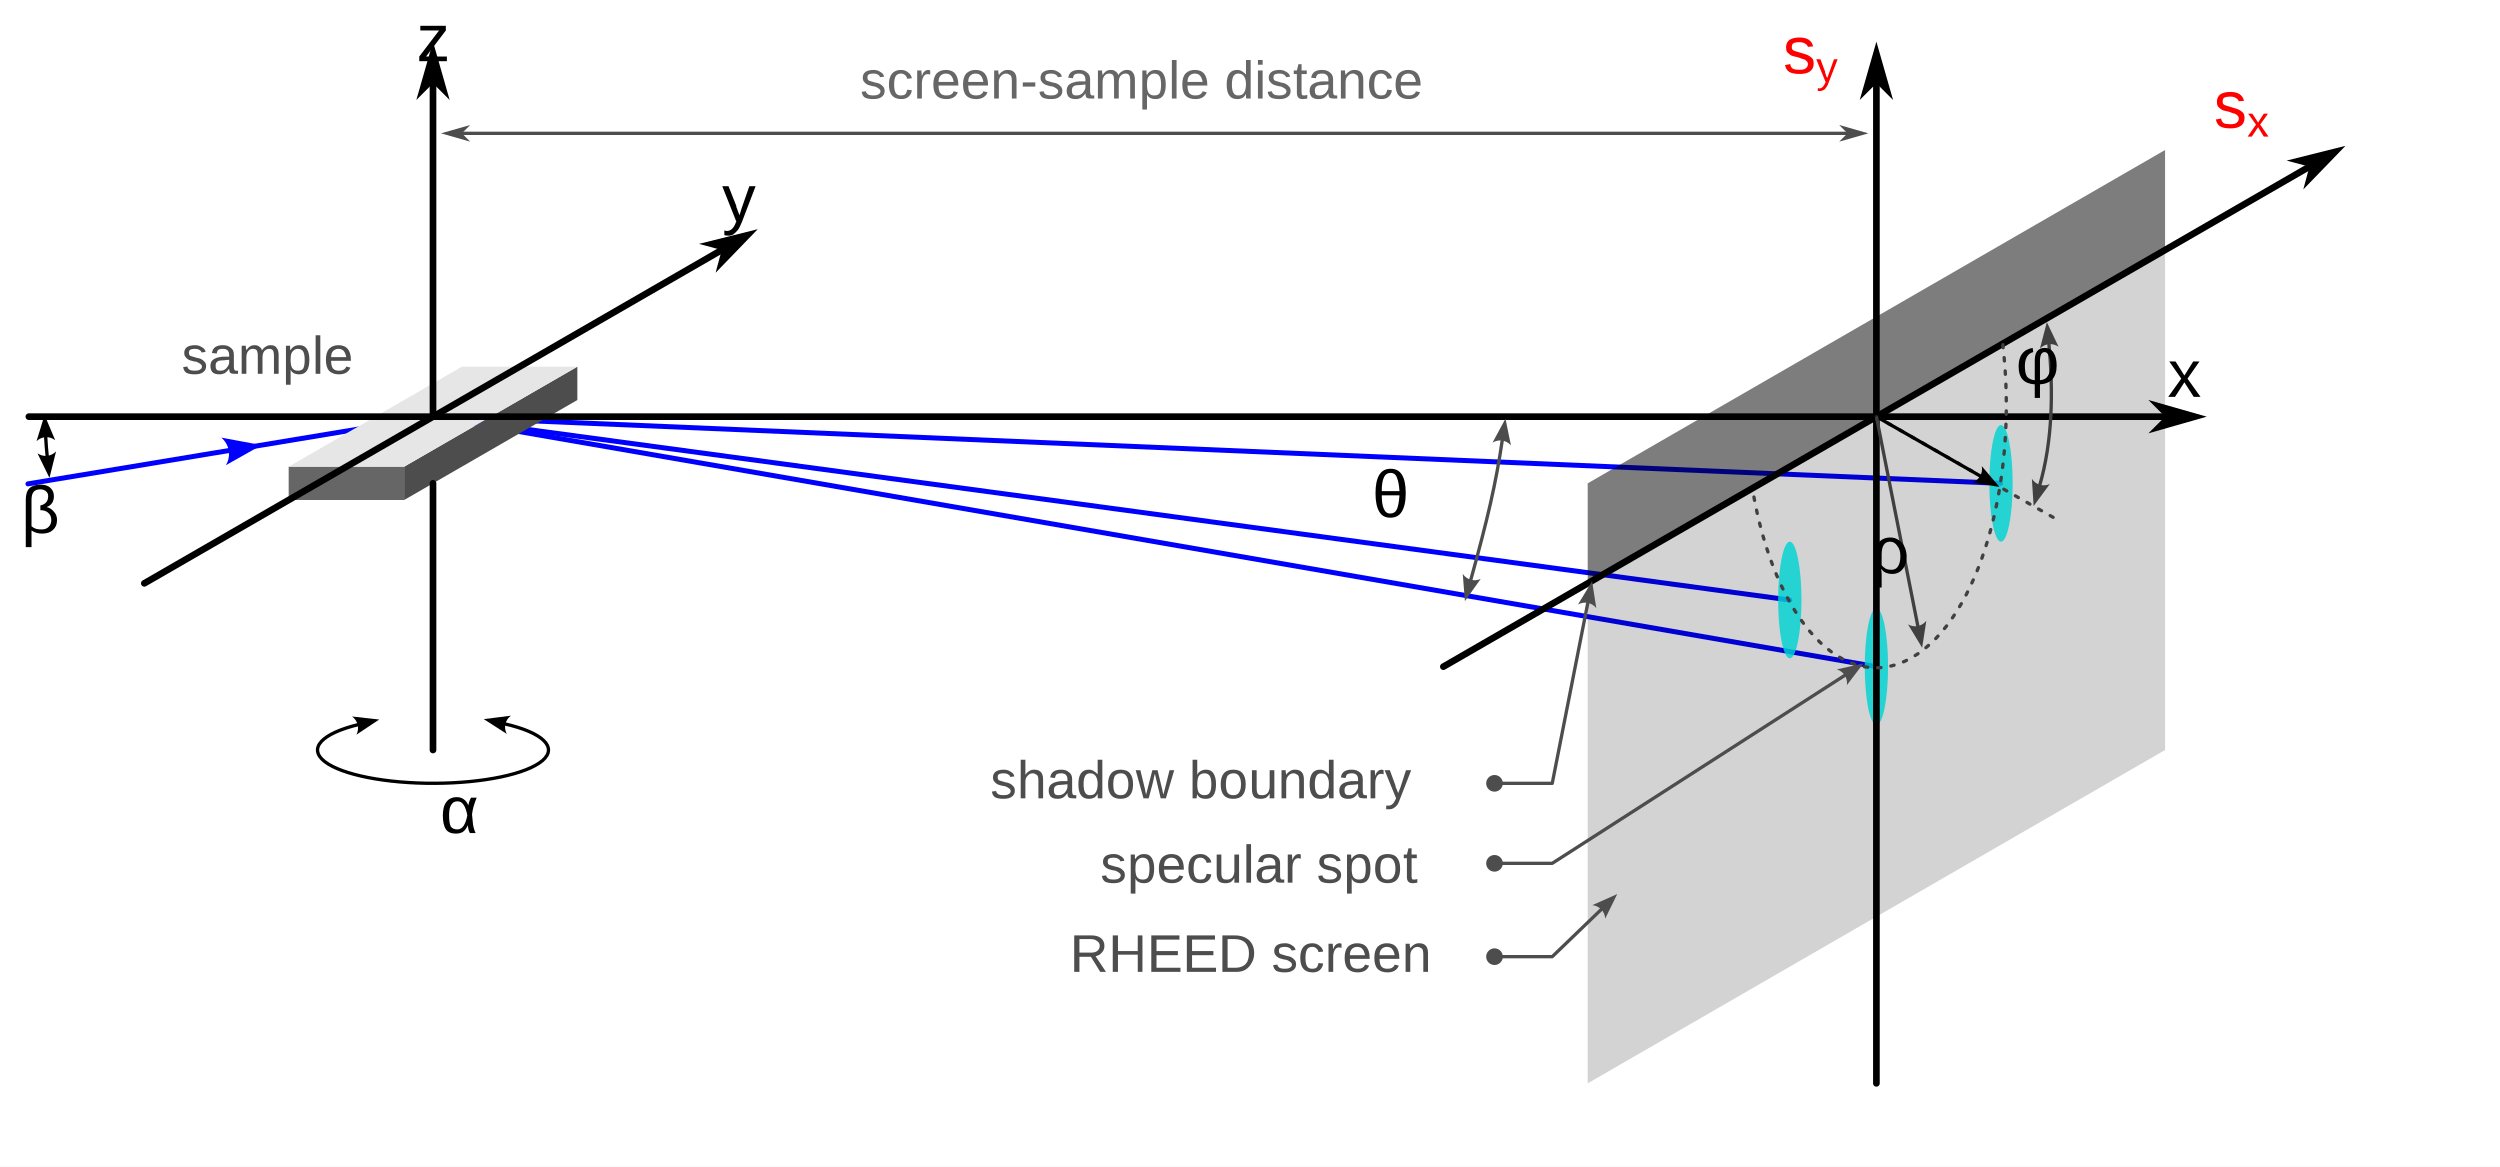
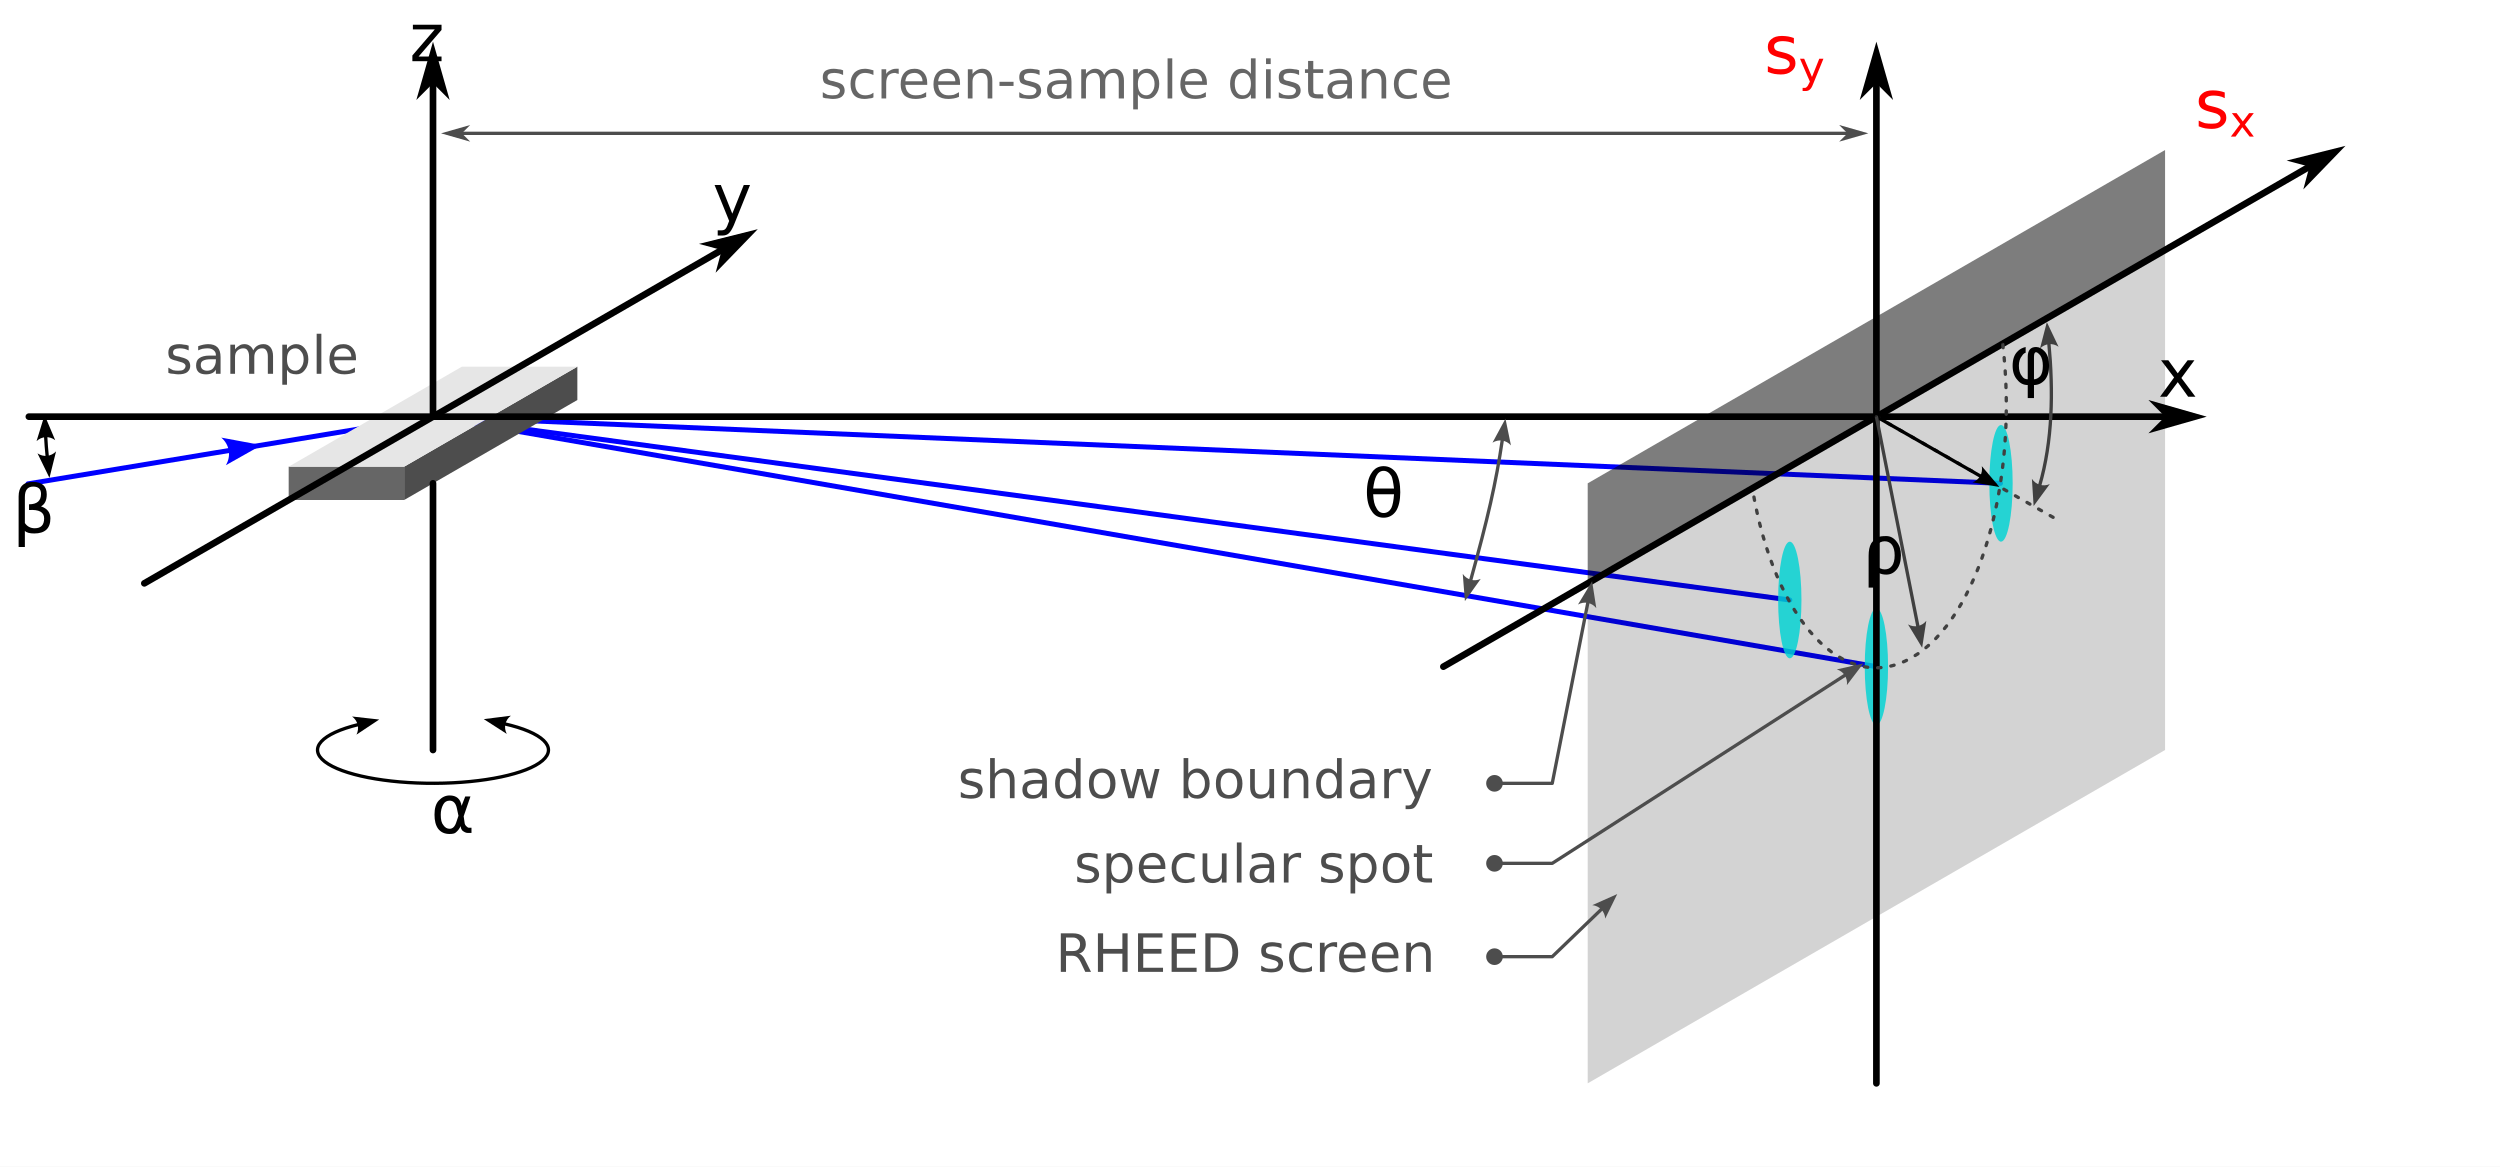
<svg xmlns="http://www.w3.org/2000/svg" width="750" height="350" viewBox="0 0 75 35" version="1.1" id="svg1">
  <defs id="defs1">
    <marker style="overflow:visible" id="marker47" refX="0" refY="0" orient="auto-start-reverse" markerWidth="1" markerHeight="1" viewBox="0 0 1 1" preserveAspectRatio="xMidYMid">
      <path transform="scale(0.7)" d="M -2,-4 9,0 -2,4 c 2,-2.33 2,-5.66 0,-8 z" style="fill:context-stroke;fill-rule:evenodd;stroke:none" id="path47" />
    </marker>
    <marker style="overflow:visible" id="Dot" refX="0" refY="0" orient="auto" markerWidth="1" markerHeight="1" viewBox="0 0 1 1" preserveAspectRatio="xMidYMid">
      <path transform="scale(0.5)" style="fill:context-stroke;fill-rule:evenodd;stroke:none" d="M 5,0 C 5,2.76 2.76,5 0,5 -2.76,5 -5,2.76 -5,0 c 0,-2.76 2.3,-5 5,-5 2.76,0 5,2.24 5,5 z" id="path23" />
    </marker>
    <marker style="overflow:visible" id="marker21" refX="0" refY="0" orient="auto-start-reverse" markerWidth="1" markerHeight="1" viewBox="0 0 1 1" preserveAspectRatio="xMidYMid">
      <path style="fill:context-stroke;fill-rule:evenodd;stroke:none" d="M 0,0 5,-5 -12.5,0 5,5 Z" transform="scale(-0.5)" id="path21" />
    </marker>
    <marker style="overflow:visible" id="ConcaveTriangle" refX="0" refY="0" orient="auto-start-reverse" markerWidth="1" markerHeight="1" viewBox="0 0 1 1" preserveAspectRatio="xMidYMid">
      <path transform="scale(0.7)" d="M -2,-4 9,0 -2,4 c 2,-2.33 2,-5.66 0,-8 z" style="fill:context-stroke;fill-rule:evenodd;stroke:none" id="path12" />
    </marker>
    <marker style="overflow:visible" id="DartArrow" refX="0" refY="0" orient="auto-start-reverse" markerWidth="1" markerHeight="1" viewBox="0 0 1 1" preserveAspectRatio="xMidYMid">
      <path style="fill:context-stroke;fill-rule:evenodd;stroke:none;stroke-width:0.5" d="M 0,0 -2.5,2.5 6.25,0 -2.5,-2.5 Z" id="path6" />
    </marker>
    <marker style="overflow:visible" id="DartArrow-4" refX="0" refY="0" orient="auto-start-reverse" markerWidth="1" markerHeight="1" viewBox="0 0 1 1" preserveAspectRatio="xMidYMid">
      <path style="fill:context-stroke;fill-rule:evenodd;stroke:none" d="M 0,0 5,-5 -12.5,0 5,5 Z" transform="scale(-0.5)" id="path6-8" />
    </marker>
    <marker style="overflow:visible" id="ConcaveTriangle-2" refX="0" refY="0" orient="auto-start-reverse" markerWidth="1" markerHeight="1" viewBox="0 0 1 1" preserveAspectRatio="xMidYMid">
      <path transform="scale(0.7)" d="M -2,-4 9,0 -2,4 c 2,-2.33 2,-5.66 0,-8 z" style="fill:context-stroke;fill-rule:evenodd;stroke:none" id="path12-3" />
    </marker>
  </defs>
-   <g id="layer7">
+   <g id="layer7" style="display:none">
    <circle style="fill:none;stroke:#000000;stroke-width:0.1;stroke-linecap:round;stroke-linejoin:round;stroke-dasharray:none;stroke-dashoffset:0" id="path40" cx="38.971" cy="-35" r="14.95" />
    <path style="fill:none;stroke:#000000;stroke-width:0.1;stroke-linecap:round;stroke-linejoin:round;stroke-dasharray:none;stroke-dashoffset:0" d="M 20.672,-24.435 57.27,-45.565" id="path41" />
    <path style="fill:none;stroke:#000000;stroke-width:0.1;stroke-linecap:round;stroke-linejoin:round;stroke-dasharray:none;stroke-dashoffset:0" d="M 38.971,-15 V -57.5" id="path42" />
    <path style="fill:none;stroke:#000000;stroke-width:0.1;stroke-linecap:round;stroke-linejoin:round;stroke-dasharray:none;stroke-dashoffset:0" d="M 21.651,-35 H 60.622" id="path43" />
    <ellipse style="fill:none;stroke:#000000;stroke-width:0.1;stroke-linecap:round;stroke-linejoin:round;stroke-dasharray:none;stroke-dashoffset:0" id="circle45" cx="38.971" cy="-35" rx="7.45" ry="14.95" />
    <ellipse style="fill:none;stroke:#000000;stroke-width:0.1;stroke-linecap:round;stroke-linejoin:round;stroke-dasharray:none;stroke-dashoffset:0" id="ellipse46" cx="-35" cy="-38.971" rx="4.709" ry="14.95" transform="rotate(90)" />
  </g>
  <g id="layer2">
    <rect style="fill:#ffffff;fill-opacity:1;stroke:none;stroke-width:0.2;stroke-linecap:round;stroke-linejoin:round;stroke-dasharray:0.1, 0.3;stroke-dashoffset:0;stroke-opacity:1" id="rect29" width="75" height="35" x="0" y="0" />
  </g>
  <g id="layer6">
    <path style="display:inline;fill:#000000;fill-opacity:0.172;stroke:#0000ff;stroke-width:0.15;stroke-linecap:round;stroke-linejoin:round" d="M 12.99,12.5 56.292,20" id="path7" />
    <path style="display:inline;fill:#000000;fill-opacity:0.172;stroke:#0000ff;stroke-width:0.15;stroke-linecap:round;stroke-linejoin:round;marker-mid:url(#marker21)" d="m 12.99,12.5 47.024,2" id="path26" />
    <ellipse style="fill:#00ffff;fill-opacity:0.823;stroke:none;stroke-width:0.1;stroke-linecap:round;stroke-linejoin:round;stroke-dasharray:none;stroke-opacity:1" id="ellipse28" cx="60.03" cy="14.5" rx="0.35" ry="1.75" />
    <path style="display:inline;fill:#000000;fill-opacity:0.172;stroke:#0000ff;stroke-width:0.15;stroke-linecap:round;stroke-linejoin:round;marker-mid:url(#marker21)" d="M 12.99,12.5 53.694,18" id="path28" />
    <ellipse style="fill:#00ffff;fill-opacity:0.823;stroke:none;stroke-width:0.1;stroke-linecap:round;stroke-linejoin:round;stroke-dasharray:none;stroke-opacity:1" id="ellipse29" cx="53.694" cy="18" rx="0.35" ry="1.75" />
    <ellipse style="fill:#00ffff;fill-opacity:0.823;stroke:none;stroke-width:0.1;stroke-linecap:round;stroke-linejoin:round;stroke-dasharray:none;stroke-opacity:1" id="path18" cx="56.292" cy="20" rx="0.35" ry="1.75" />
    <path style="display:inline;fill:#000000;fill-opacity:0.172;stroke:#0000ff;stroke-width:0.15;stroke-linecap:round;stroke-linejoin:round;marker-mid:url(#marker47)" d="M 0.839,14.516 6.914,13.508 12.99,12.5" id="path48" />
  </g>
  <g id="layer3">
    <g id="g14" transform="translate(-15.58846)">
      <path style="fill:#666666;fill-opacity:1;stroke:none;stroke-width:0.19;stroke-linecap:round;stroke-linejoin:round;stroke-dasharray:none;stroke-opacity:1" d="m 24.249,14 v 1 h 3.464 v -1 z" id="path11" />
      <path style="fill:#4d4d4d;fill-opacity:1;stroke:none;stroke-width:0.19;stroke-linecap:round;stroke-linejoin:round;stroke-dasharray:none;stroke-opacity:1" d="m 27.713,14 5.196,-3 v 1 l -5.196,3 z" id="path13" />
      <path style="fill:#e6e6e6;fill-opacity:1;stroke:none;stroke-width:0.19;stroke-linecap:round;stroke-linejoin:round;stroke-dasharray:none;stroke-opacity:1" d="m 24.249,14 5.196,-3 h 3.464 l -5.196,3 z" id="path14" />
    </g>
  </g>
  <g id="layer1" style="display:inline">
    <path style="fill:#000000;stroke:#000000;stroke-width:0.2;stroke-linecap:round;stroke-linejoin:round;stroke-dasharray:none;stroke-opacity:1;marker-end:url(#DartArrow)" d="M 0.866,12.5 H 64.952" id="path1" />
    <path style="fill:#000000;stroke:#000000;stroke-width:0.2;stroke-linecap:round;stroke-linejoin:round;stroke-dasharray:none;stroke-opacity:1;marker-end:url(#DartArrow)" d="M 12.99,12.5 V 2.5" id="path2" />
    <path style="fill:#000000;stroke:#000000;stroke-width:0.2;stroke-linecap:round;stroke-linejoin:round;stroke-dasharray:none;stroke-opacity:1;marker-end:url(#DartArrow)" d="M 4.33,17.5 21.651,7.5" id="path3" />
    <path style="fill:#000000;stroke:#000000;stroke-width:0.2;stroke-linecap:round;stroke-linejoin:round;stroke-dasharray:none;stroke-opacity:1;marker-end:url(#DartArrow-4)" d="M 43.301,20 69.282,5" id="path3-4" />
-     <path style="fill:none;stroke:#4d4d4d;stroke-width:0.1;stroke-linecap:round;stroke-linejoin:round;stroke-dasharray:0.1,0.3;stroke-opacity:1;stroke-dashoffset:0" d="m 56.292,12.5 5.518,3.143" id="path15" />
+     <path style="fill:none;stroke:#4d4d4d;stroke-width:0.1;stroke-linecap:round;stroke-linejoin:round;stroke-dasharray:0.1, 0.3;stroke-dashoffset:0;stroke-opacity:1" d="m 56.292,12.5 5.518,3.143" id="path15" />
    <path style="fill:#000000;stroke:#000000;stroke-width:0.2;stroke-linecap:round;stroke-linejoin:round;stroke-dasharray:none;stroke-opacity:1;marker-end:url(#DartArrow)" d="M 56.292,32.5 V 2.5" id="path4" />
    <path style="fill:#000000;stroke:#000000;stroke-width:0.2;stroke-linecap:round;stroke-linejoin:round;stroke-dasharray:none;stroke-opacity:1" d="m 12.99,22.5 v -8" id="path16" />
    <path style="fill:none;fill-opacity:0.172;stroke:#000000;stroke-width:0.1;stroke-linecap:round;stroke-linejoin:round;stroke-dasharray:none;stroke-opacity:1;marker-start:url(#ConcaveTriangle);marker-end:url(#ConcaveTriangle)" id="path8" d="m 15.128,21.713 a 3.464,1 0 0 1 1.146,1.105 3.464,1 0 0 1 -3.226,0.681 A 3.464,1 0 0 1 9.745,22.85 3.464,1 0 0 1 10.764,21.734" />
    <path style="fill:none;fill-opacity:0.172;stroke:#000000;stroke-width:0.1;stroke-linecap:round;stroke-linejoin:round;stroke-dasharray:none;stroke-opacity:1;marker-start:url(#ConcaveTriangle);marker-end:url(#ConcaveTriangle)" id="path10" d="M 1.418,13.71 A 11.636,11.636 0 0 1 1.369,13.08" />
    <path id="path10-6" style="display:inline;fill:none;fill-opacity:0.172;stroke:#4d4d4d;stroke-width:0.1;stroke-linecap:round;stroke-linejoin:round;marker-start:url(#ConcaveTriangle-2);marker-end:url(#ConcaveTriangle-2)" transform="scale(-1,1)" d="m -44.115,17.426 c -0.519,-1.876 -0.762,-2.92 -0.957,-4.243" />
    <path style="fill:none;stroke:#000000;stroke-width:0.1;stroke-linecap:round;stroke-linejoin:round;stroke-dasharray:none;stroke-opacity:1;marker-end:url(#ConcaveTriangle)" d="m 56.292,12.5 3.144,1.797" id="path9" />
    <path id="circle45-8" style="fill:none;stroke:#4d4d4d;stroke-width:0.1;stroke-linecap:round;stroke-linejoin:round;marker-start:url(#marker47);marker-end:url(#marker47)" d="m 61.465,10.29 c 0.138,1.453 0.113,2.95 -0.279,4.287" />
    <path style="fill:none;stroke:#4d4d4d;stroke-width:0.1;stroke-linecap:round;stroke-linejoin:round;stroke-dasharray:0.1, 0.3;stroke-dashoffset:0" id="ellipse47" d="m 60.083,10.331 a 3.909,7.875 0 0 1 -2.733,9.4 3.909,7.875 0 0 1 -4.78,-5.092" />
    <path style="fill:none;stroke:#4d4d4d;stroke-width:0.1;stroke-linecap:round;stroke-linejoin:round;stroke-dasharray:none;stroke-opacity:1;marker-end:url(#ConcaveTriangle)" d="M 56.292,12.5 57.542,18.815" id="path20" />
  </g>
  <g id="layer5" style="fill:#000000;fill-opacity:0.172">
    <path style="fill:#000000;fill-opacity:0.172;stroke-width:0.1;stroke-linecap:round;stroke-linejoin:round" d="m 47.631,17.5 17.321,-10 v 15 l -17.321,10 z" id="path5" />
    <path style="fill:#000000;fill-opacity:0.51;stroke-width:0.1;stroke-linecap:round;stroke-linejoin:round" d="m 47.631,17.5 17.321,-10 v -3 l -17.321,10 z" id="path19" />
  </g>
  <g id="layer4">
-     <text xml:space="preserve" style="font-size:2px;font-family:Arial;-inkscape-font-specification:Arial;text-align:center;letter-spacing:0px;writing-mode:lr-tb;direction:ltr;text-anchor:middle;fill:#4d4d4d;fill-opacity:1;stroke:none;stroke-width:0.19;stroke-linecap:butt;stroke-linejoin:round;stroke-dasharray:none;stroke-opacity:1" x="14.391" y="1.837" id="text16">
-       <tspan id="tspan16" style="font-style:normal;font-variant:normal;font-weight:normal;font-stretch:normal;font-size:2px;font-family:Arial;-inkscape-font-specification:Arial;fill:#000000;stroke-width:0.19" x="14.391" y="1.837">z</tspan>
+     <text xml:space="preserve" style="font-size:2px;font-family:DejaVu Sans;-inkscape-font-specification:DejaVu Sans;text-align:center;letter-spacing:0px;writing-mode:lr-tb;direction:ltr;text-anchor:middle;fill:#4d4d4d;fill-opacity:1;stroke:none;stroke-width:0.19;stroke-linecap:butt;stroke-linejoin:round;stroke-dasharray:none;stroke-opacity:1" x="14.391" y="1.837" id="text16">
+       <tspan id="tspan16" style="font-style:normal;font-variant:normal;font-weight:normal;font-stretch:normal;font-size:2px;font-family:DejaVu Sans;-inkscape-font-specification:DejaVu Sans;fill:#000000;stroke-width:0.19" x="14.391" y="1.837">z</tspan>
    </text>
-     <text xml:space="preserve" style="font-size:1.6px;font-family:Arial;-inkscape-font-specification:Arial;text-align:center;letter-spacing:0px;writing-mode:lr-tb;direction:ltr;text-anchor:middle;fill:#666666;fill-opacity:1;stroke:none;stroke-width:0.19;stroke-linecap:butt;stroke-linejoin:round;stroke-dasharray:none;stroke-opacity:1" x="35.36" y="2.955" id="text16-8">
-       <tspan id="tspan16-2" style="font-style:normal;font-variant:normal;font-weight:normal;font-stretch:normal;font-size:1.6px;font-family:Arial;-inkscape-font-specification:Arial;fill:#666666;stroke-width:0.19" x="35.36" y="2.955">screen-sample distance</tspan>
+     <text xml:space="preserve" style="font-size:1.6px;font-family:DejaVu Sans;-inkscape-font-specification:DejaVu Sans;text-align:center;letter-spacing:0px;writing-mode:lr-tb;direction:ltr;text-anchor:middle;fill:#666666;fill-opacity:1;stroke:none;stroke-width:0.19;stroke-linecap:butt;stroke-linejoin:round;stroke-dasharray:none;stroke-opacity:1" x="35.36" y="2.955" id="text16-8">
+       <tspan id="tspan16-2" style="font-style:normal;font-variant:normal;font-weight:normal;font-stretch:normal;font-size:1.6px;font-family:DejaVu Sans;-inkscape-font-specification:DejaVu Sans;fill:#666666;stroke-width:0.19" x="35.36" y="2.955">screen-sample distance</tspan>
    </text>
-     <text xml:space="preserve" style="font-size:1.6px;font-family:Arial;-inkscape-font-specification:Arial;text-align:center;letter-spacing:0px;writing-mode:lr-tb;direction:ltr;text-anchor:middle;fill:#4d4d4d;fill-opacity:1;stroke:none;stroke-width:0.19;stroke-linecap:butt;stroke-linejoin:round;stroke-dasharray:none;stroke-opacity:1" x="38.637" y="29.156" id="text16-8-7">
-       <tspan id="tspan16-2-1" style="font-style:normal;font-variant:normal;font-weight:normal;font-stretch:normal;font-size:1.6px;font-family:Arial;-inkscape-font-specification:Arial;fill:#4d4d4d;stroke-width:0.19" x="38.637" y="29.156">RHEED screen</tspan>
+     <text xml:space="preserve" style="font-size:1.6px;font-family:DejaVu Sans;-inkscape-font-specification:DejaVu Sans;text-align:center;letter-spacing:0px;writing-mode:lr-tb;direction:ltr;text-anchor:middle;fill:#4d4d4d;fill-opacity:1;stroke:none;stroke-width:0.19;stroke-linecap:butt;stroke-linejoin:round;stroke-dasharray:none;stroke-opacity:1" x="38.637" y="29.156" id="text16-8-7">
+       <tspan id="tspan16-2-1" style="font-style:normal;font-variant:normal;font-weight:normal;font-stretch:normal;font-size:1.6px;font-family:DejaVu Sans;-inkscape-font-specification:DejaVu Sans;fill:#4d4d4d;stroke-width:0.19" x="38.637" y="29.156">RHEED screen</tspan>
    </text>
-     <text xml:space="preserve" style="font-size:1.6px;font-family:Arial;-inkscape-font-specification:Arial;text-align:center;letter-spacing:0px;writing-mode:lr-tb;direction:ltr;text-anchor:middle;fill:#4d4d4d;fill-opacity:1;stroke:none;stroke-width:0.19;stroke-linecap:butt;stroke-linejoin:round;stroke-dasharray:none;stroke-opacity:1" x="9.137" y="11.213" id="text16-8-7-6">
-       <tspan id="tspan16-2-1-1" style="font-style:normal;font-variant:normal;font-weight:normal;font-stretch:normal;font-size:1.6px;font-family:Arial;-inkscape-font-specification:Arial;fill:#4d4d4d;stroke-width:0.19" x="9.137" y="11.213">sample</tspan>
+     <text xml:space="preserve" style="font-size:1.6px;font-family:DejaVu Sans;-inkscape-font-specification:DejaVu Sans;text-align:center;letter-spacing:0px;writing-mode:lr-tb;direction:ltr;text-anchor:middle;fill:#4d4d4d;fill-opacity:1;stroke:none;stroke-width:0.19;stroke-linecap:butt;stroke-linejoin:round;stroke-dasharray:none;stroke-opacity:1" x="9.137" y="11.213" id="text16-8-7-6">
+       <tspan id="tspan16-2-1-1" style="font-style:normal;font-variant:normal;font-weight:normal;font-stretch:normal;font-size:1.6px;font-family:DejaVu Sans;-inkscape-font-specification:DejaVu Sans;fill:#4d4d4d;stroke-width:0.19" x="9.137" y="11.213">sample</tspan>
    </text>
-     <text xml:space="preserve" style="font-size:2px;font-family:Arial;-inkscape-font-specification:Arial;text-align:center;letter-spacing:0px;writing-mode:lr-tb;direction:ltr;text-anchor:middle;fill:#4d4d4d;fill-opacity:1;stroke:none;stroke-width:0.19;stroke-linecap:butt;stroke-linejoin:round;stroke-dasharray:none;stroke-opacity:1" x="23.556" y="6.645" id="text16-1">
-       <tspan id="tspan16-1" style="font-style:normal;font-variant:normal;font-weight:normal;font-stretch:normal;font-size:2px;font-family:Arial;-inkscape-font-specification:Arial;fill:#000000;stroke-width:0.19" x="23.556" y="6.645">y</tspan>
+     <text xml:space="preserve" style="font-size:2px;font-family:DejaVu Sans;-inkscape-font-specification:DejaVu Sans;text-align:center;letter-spacing:0px;writing-mode:lr-tb;direction:ltr;text-anchor:middle;fill:#4d4d4d;fill-opacity:1;stroke:none;stroke-width:0.19;stroke-linecap:butt;stroke-linejoin:round;stroke-dasharray:none;stroke-opacity:1" x="23.556" y="6.645" id="text16-1">
+       <tspan id="tspan16-1" style="font-style:normal;font-variant:normal;font-weight:normal;font-stretch:normal;font-size:2px;font-family:DejaVu Sans;-inkscape-font-specification:DejaVu Sans;fill:#000000;stroke-width:0.19" x="23.556" y="6.645">y</tspan>
    </text>
-     <text xml:space="preserve" style="font-size:2px;font-family:Arial;-inkscape-font-specification:Arial;text-align:center;letter-spacing:0px;writing-mode:lr-tb;direction:ltr;text-anchor:middle;fill:#4d4d4d;fill-opacity:1;stroke:none;stroke-width:0.19;stroke-linecap:butt;stroke-linejoin:round;stroke-dasharray:none;stroke-opacity:1" x="15.176" y="24.99" id="text16-1-2">
-       <tspan id="tspan16-1-1" style="font-style:normal;font-variant:normal;font-weight:normal;font-stretch:normal;font-size:2px;font-family:Arial;-inkscape-font-specification:Arial;fill:#000000;stroke-width:0.19" x="15.176" y="24.99">α</tspan>
+     <text xml:space="preserve" style="font-size:2px;font-family:DejaVu Sans;-inkscape-font-specification:DejaVu Sans;text-align:center;letter-spacing:0px;writing-mode:lr-tb;direction:ltr;text-anchor:middle;fill:#4d4d4d;fill-opacity:1;stroke:none;stroke-width:0.19;stroke-linecap:butt;stroke-linejoin:round;stroke-dasharray:none;stroke-opacity:1" x="15.176" y="24.99" id="text16-1-2">
+       <tspan id="tspan16-1-1" style="font-style:normal;font-variant:normal;font-weight:normal;font-stretch:normal;font-size:2px;font-family:DejaVu Sans;-inkscape-font-specification:DejaVu Sans;fill:#000000;stroke-width:0.19" x="15.176" y="24.99">α</tspan>
    </text>
-     <text xml:space="preserve" style="font-size:2px;font-family:Arial;-inkscape-font-specification:Arial;text-align:center;letter-spacing:0px;writing-mode:lr-tb;direction:ltr;text-anchor:middle;fill:#4d4d4d;fill-opacity:1;stroke:none;stroke-width:0.19;stroke-linecap:butt;stroke-linejoin:round;stroke-dasharray:none;stroke-opacity:1" x="58.094" y="17.207" id="text16-1-2-1">
-       <tspan id="tspan16-1-1-7" style="font-style:normal;font-variant:normal;font-weight:normal;font-stretch:normal;font-size:2px;font-family:Arial;-inkscape-font-specification:Arial;fill:#000000;stroke-width:0.19" x="58.094" y="17.207">ρ</tspan>
+     <text xml:space="preserve" style="font-size:2px;font-family:DejaVu Sans;-inkscape-font-specification:DejaVu Sans;text-align:center;letter-spacing:0px;writing-mode:lr-tb;direction:ltr;text-anchor:middle;fill:#4d4d4d;fill-opacity:1;stroke:none;stroke-width:0.19;stroke-linecap:butt;stroke-linejoin:round;stroke-dasharray:none;stroke-opacity:1" x="58.094" y="17.207" id="text16-1-2-1">
+       <tspan id="tspan16-1-1-7" style="font-style:normal;font-variant:normal;font-weight:normal;font-stretch:normal;font-size:2px;font-family:DejaVu Sans;-inkscape-font-specification:DejaVu Sans;fill:#000000;stroke-width:0.19" x="58.094" y="17.207">ρ</tspan>
    </text>
-     <text xml:space="preserve" style="font-size:2px;font-family:Arial;-inkscape-font-specification:Arial;text-align:center;letter-spacing:0px;writing-mode:lr-tb;direction:ltr;text-anchor:middle;fill:#4d4d4d;fill-opacity:1;stroke:none;stroke-width:0.19;stroke-linecap:butt;stroke-linejoin:round;stroke-dasharray:none;stroke-opacity:1" x="62.52" y="11.519" id="text16-1-2-1-7">
-       <tspan id="tspan16-1-1-7-6" style="font-style:normal;font-variant:normal;font-weight:normal;font-stretch:normal;font-size:2px;font-family:Arial;-inkscape-font-specification:Arial;fill:#000000;stroke-width:0.19" x="62.52" y="11.519">φ</tspan>
+     <text xml:space="preserve" style="font-size:2px;font-family:DejaVu Sans;-inkscape-font-specification:DejaVu Sans;text-align:center;letter-spacing:0px;writing-mode:lr-tb;direction:ltr;text-anchor:middle;fill:#4d4d4d;fill-opacity:1;stroke:none;stroke-width:0.19;stroke-linecap:butt;stroke-linejoin:round;stroke-dasharray:none;stroke-opacity:1" x="62.52" y="11.519" id="text16-1-2-1-7">
+       <tspan id="tspan16-1-1-7-6" style="font-style:normal;font-variant:normal;font-weight:normal;font-stretch:normal;font-size:2px;font-family:DejaVu Sans;-inkscape-font-specification:DejaVu Sans;fill:#000000;stroke-width:0.19" x="62.52" y="11.519">φ</tspan>
    </text>
-     <text xml:space="preserve" style="font-size:2px;font-family:Arial;-inkscape-font-specification:Arial;text-align:center;letter-spacing:0px;writing-mode:lr-tb;direction:ltr;text-anchor:middle;fill:#4d4d4d;fill-opacity:1;stroke:none;stroke-width:0.19;stroke-linecap:butt;stroke-linejoin:round;stroke-dasharray:none;stroke-opacity:1" x="43.101" y="15.516" id="text16-1-2-1-7-1">
-       <tspan id="tspan16-1-1-7-6-8" style="font-style:normal;font-variant:normal;font-weight:normal;font-stretch:normal;font-size:2px;font-family:Arial;-inkscape-font-specification:Arial;fill:#000000;stroke-width:0.19" x="43.101" y="15.516">θ</tspan>
+     <text xml:space="preserve" style="font-size:2px;font-family:DejaVu Sans;-inkscape-font-specification:DejaVu Sans;text-align:center;letter-spacing:0px;writing-mode:lr-tb;direction:ltr;text-anchor:middle;fill:#4d4d4d;fill-opacity:1;stroke:none;stroke-width:0.19;stroke-linecap:butt;stroke-linejoin:round;stroke-dasharray:none;stroke-opacity:1" x="43.101" y="15.516" id="text16-1-2-1-7-1">
+       <tspan id="tspan16-1-1-7-6-8" style="font-style:normal;font-variant:normal;font-weight:normal;font-stretch:normal;font-size:2px;font-family:DejaVu Sans;-inkscape-font-specification:DejaVu Sans;fill:#000000;stroke-width:0.19" x="43.101" y="15.516">θ</tspan>
    </text>
-     <text xml:space="preserve" style="font-size:2px;font-family:Arial;-inkscape-font-specification:Arial;text-align:center;letter-spacing:0px;writing-mode:lr-tb;direction:ltr;text-anchor:middle;fill:#4d4d4d;fill-opacity:1;stroke:none;stroke-width:0.19;stroke-linecap:butt;stroke-linejoin:round;stroke-dasharray:none;stroke-opacity:1" x="2.598" y="15.991" id="text16-1-2-6">
-       <tspan id="tspan16-1-1-1" style="font-style:normal;font-variant:normal;font-weight:normal;font-stretch:normal;font-size:2px;font-family:Arial;-inkscape-font-specification:Arial;fill:#000000;stroke-width:0.19" x="2.598" y="15.991">β</tspan>
+     <text xml:space="preserve" style="font-size:2px;font-family:DejaVu Sans;-inkscape-font-specification:DejaVu Sans;text-align:center;letter-spacing:0px;writing-mode:lr-tb;direction:ltr;text-anchor:middle;fill:#4d4d4d;fill-opacity:1;stroke:none;stroke-width:0.19;stroke-linecap:butt;stroke-linejoin:round;stroke-dasharray:none;stroke-opacity:1" x="2.598" y="15.991" id="text16-1-2-6">
+       <tspan id="tspan16-1-1-1" style="font-style:normal;font-variant:normal;font-weight:normal;font-stretch:normal;font-size:2px;font-family:DejaVu Sans;-inkscape-font-specification:DejaVu Sans;fill:#000000;stroke-width:0.19" x="2.598" y="15.991">β</tspan>
    </text>
-     <text xml:space="preserve" style="font-size:2px;font-family:Arial;-inkscape-font-specification:Arial;text-align:center;letter-spacing:0px;writing-mode:lr-tb;direction:ltr;text-anchor:middle;fill:#4d4d4d;fill-opacity:1;stroke:none;stroke-width:0.19;stroke-linecap:butt;stroke-linejoin:round;stroke-dasharray:none;stroke-opacity:1" x="66.92" y="11.904" id="text16-1-1">
-       <tspan id="tspan16-1-4" style="font-style:normal;font-variant:normal;font-weight:normal;font-stretch:normal;font-size:2px;font-family:Arial;-inkscape-font-specification:Arial;fill:#000000;stroke-width:0.19" x="66.92" y="11.904">x</tspan>
+     <text xml:space="preserve" style="font-size:2px;font-family:DejaVu Sans;-inkscape-font-specification:DejaVu Sans;text-align:center;letter-spacing:0px;writing-mode:lr-tb;direction:ltr;text-anchor:middle;fill:#4d4d4d;fill-opacity:1;stroke:none;stroke-width:0.19;stroke-linecap:butt;stroke-linejoin:round;stroke-dasharray:none;stroke-opacity:1" x="66.92" y="11.904" id="text16-1-1">
+       <tspan id="tspan16-1-4" style="font-style:normal;font-variant:normal;font-weight:normal;font-stretch:normal;font-size:2px;font-family:DejaVu Sans;-inkscape-font-specification:DejaVu Sans;fill:#000000;stroke-width:0.19" x="66.92" y="11.904">x</tspan>
    </text>
-     <text xml:space="preserve" style="font-size:2px;font-family:Arial;-inkscape-font-specification:Arial;text-align:center;letter-spacing:0px;writing-mode:lr-tb;direction:ltr;text-anchor:middle;fill:#ff0000;fill-opacity:1;stroke:none;stroke-width:0.19;stroke-linecap:butt;stroke-linejoin:round;stroke-dasharray:none;stroke-opacity:1" x="70.573" y="3.837" id="text16-1-1-1">
-       <tspan id="tspan16-1-4-6" style="font-style:normal;font-variant:normal;font-weight:normal;font-stretch:normal;font-size:2px;font-family:Arial;-inkscape-font-specification:Arial;fill:#ff0000;stroke-width:0.19" x="70.573" y="3.837">s<tspan style="font-size:65%;baseline-shift:sub" id="tspan2">x</tspan>
+     <text xml:space="preserve" style="font-size:2px;font-family:DejaVu Sans;-inkscape-font-specification:DejaVu Sans;text-align:center;letter-spacing:0px;writing-mode:lr-tb;direction:ltr;text-anchor:middle;fill:#ff0000;fill-opacity:1;stroke:none;stroke-width:0.19;stroke-linecap:butt;stroke-linejoin:round;stroke-dasharray:none;stroke-opacity:1" x="70.573" y="3.837" id="text16-1-1-1">
+       <tspan id="tspan16-1-4-6" style="font-style:normal;font-variant:normal;font-weight:normal;font-stretch:normal;font-size:2px;font-family:DejaVu Sans;-inkscape-font-specification:DejaVu Sans;fill:#ff0000;stroke-width:0.19" x="70.573" y="3.837">s<tspan style="font-size:65%;baseline-shift:sub" id="tspan2">x</tspan>
      </tspan>
    </text>
-     <text xml:space="preserve" style="font-size:2px;font-family:Arial;-inkscape-font-specification:Arial;text-align:center;letter-spacing:0px;writing-mode:lr-tb;direction:ltr;text-anchor:middle;fill:#ff0000;fill-opacity:1;stroke:none;stroke-width:0.19;stroke-linecap:butt;stroke-linejoin:round;stroke-dasharray:none;stroke-opacity:1" x="57.646" y="2.205" id="text16-1-1-1-1">
-       <tspan id="tspan16-1-4-6-8" style="font-style:normal;font-variant:normal;font-weight:normal;font-stretch:normal;font-size:2px;font-family:Arial;-inkscape-font-specification:Arial;fill:#ff0000;stroke-width:0.19" x="57.646" y="2.205">s<tspan style="font-size:65%;baseline-shift:sub" id="tspan1">y</tspan>
+     <text xml:space="preserve" style="font-size:2px;font-family:DejaVu Sans;-inkscape-font-specification:DejaVu Sans;text-align:center;letter-spacing:0px;writing-mode:lr-tb;direction:ltr;text-anchor:middle;fill:#ff0000;fill-opacity:1;stroke:none;stroke-width:0.19;stroke-linecap:butt;stroke-linejoin:round;stroke-dasharray:none;stroke-opacity:1" x="57.646" y="2.205" id="text16-1-1-1-1">
+       <tspan id="tspan16-1-4-6-8" style="font-style:normal;font-variant:normal;font-weight:normal;font-stretch:normal;font-size:2px;font-family:DejaVu Sans;-inkscape-font-specification:DejaVu Sans;fill:#ff0000;stroke-width:0.19" x="57.646" y="2.205">s<tspan style="font-size:65%;baseline-shift:sub" id="tspan1">y</tspan>
      </tspan>
    </text>
    <path style="fill:#808080;stroke:#4d4d4d;stroke-width:0.1;stroke-linecap:round;stroke-linejoin:round;stroke-dasharray:none;stroke-opacity:1;marker-start:url(#DartArrow);marker-end:url(#DartArrow)" d="m 13.856,4 h 41.569" id="path17" />
-     <text xml:space="preserve" style="font-size:1.6px;font-family:Arial;-inkscape-font-specification:Arial;text-align:center;letter-spacing:0px;writing-mode:lr-tb;direction:ltr;text-anchor:middle;fill:#4d4d4d;fill-opacity:1;stroke:none;stroke-width:0.19;stroke-linecap:butt;stroke-linejoin:round;stroke-dasharray:none;stroke-opacity:1" x="38.879" y="26.478" id="text21">
-       <tspan id="tspan21" style="font-style:normal;font-variant:normal;font-weight:normal;font-stretch:normal;font-size:1.6px;font-family:Arial;-inkscape-font-specification:Arial;fill:#4d4d4d;stroke-width:0.19" x="38.879" y="26.478">specular spot</tspan>
+     <text xml:space="preserve" style="font-size:1.6px;font-family:DejaVu Sans;-inkscape-font-specification:DejaVu Sans;text-align:center;letter-spacing:0px;writing-mode:lr-tb;direction:ltr;text-anchor:middle;fill:#4d4d4d;fill-opacity:1;stroke:none;stroke-width:0.19;stroke-linecap:butt;stroke-linejoin:round;stroke-dasharray:none;stroke-opacity:1" x="38.879" y="26.478" id="text21">
+       <tspan id="tspan21" style="font-style:normal;font-variant:normal;font-weight:normal;font-stretch:normal;font-size:1.6px;font-family:DejaVu Sans;-inkscape-font-specification:DejaVu Sans;fill:#4d4d4d;stroke-width:0.19" x="38.879" y="26.478">specular spot</tspan>
    </text>
-     <text xml:space="preserve" style="font-size:1.6px;font-family:Arial;-inkscape-font-specification:Arial;text-align:center;letter-spacing:0px;writing-mode:lr-tb;direction:ltr;text-anchor:middle;fill:#4d4d4d;fill-opacity:1;stroke:none;stroke-width:0.19;stroke-linecap:butt;stroke-linejoin:round;stroke-dasharray:none;stroke-opacity:1" x="37.134" y="23.947" id="text22">
-       <tspan id="tspan22" style="font-style:normal;font-variant:normal;font-weight:normal;font-stretch:normal;font-size:1.6px;font-family:Arial;-inkscape-font-specification:Arial;fill:#4d4d4d;stroke-width:0.19" x="37.134" y="23.947">shadow boundary</tspan>
+     <text xml:space="preserve" style="font-size:1.6px;font-family:DejaVu Sans;-inkscape-font-specification:DejaVu Sans;text-align:center;letter-spacing:0px;writing-mode:lr-tb;direction:ltr;text-anchor:middle;fill:#4d4d4d;fill-opacity:1;stroke:none;stroke-width:0.19;stroke-linecap:butt;stroke-linejoin:round;stroke-dasharray:none;stroke-opacity:1" x="37.134" y="23.947" id="text22">
+       <tspan id="tspan22" style="font-style:normal;font-variant:normal;font-weight:normal;font-stretch:normal;font-size:1.6px;font-family:DejaVu Sans;-inkscape-font-specification:DejaVu Sans;fill:#4d4d4d;stroke-width:0.19" x="37.134" y="23.947">shadow boundary</tspan>
    </text>
    <path style="fill:none;fill-opacity:0.51;stroke:#4d4d4d;stroke-width:0.1;stroke-linecap:round;stroke-linejoin:round;stroke-dasharray:none;stroke-opacity:1;marker-start:url(#Dot);marker-end:url(#ConcaveTriangle)" d="m 44.835,23.5 h 1.732 l 1.074,-5.447" id="path22" />
    <path style="fill:none;fill-opacity:0.51;stroke:#4d4d4d;stroke-width:0.1;stroke-linecap:round;stroke-linejoin:round;stroke-dasharray:none;stroke-opacity:1;marker-start:url(#Dot);marker-end:url(#ConcaveTriangle)" d="m 44.835,25.9 h 1.732 l 8.806,-5.658" id="path24" />
    <path style="fill:none;fill-opacity:0.51;stroke:#4d4d4d;stroke-width:0.1;stroke-linecap:round;stroke-linejoin:round;stroke-dasharray:none;stroke-opacity:1;marker-start:url(#Dot);marker-end:url(#ConcaveTriangle)" d="m 44.835,28.7 h 1.732 l 1.496,-1.441" id="path25" />
  </g>
</svg>
